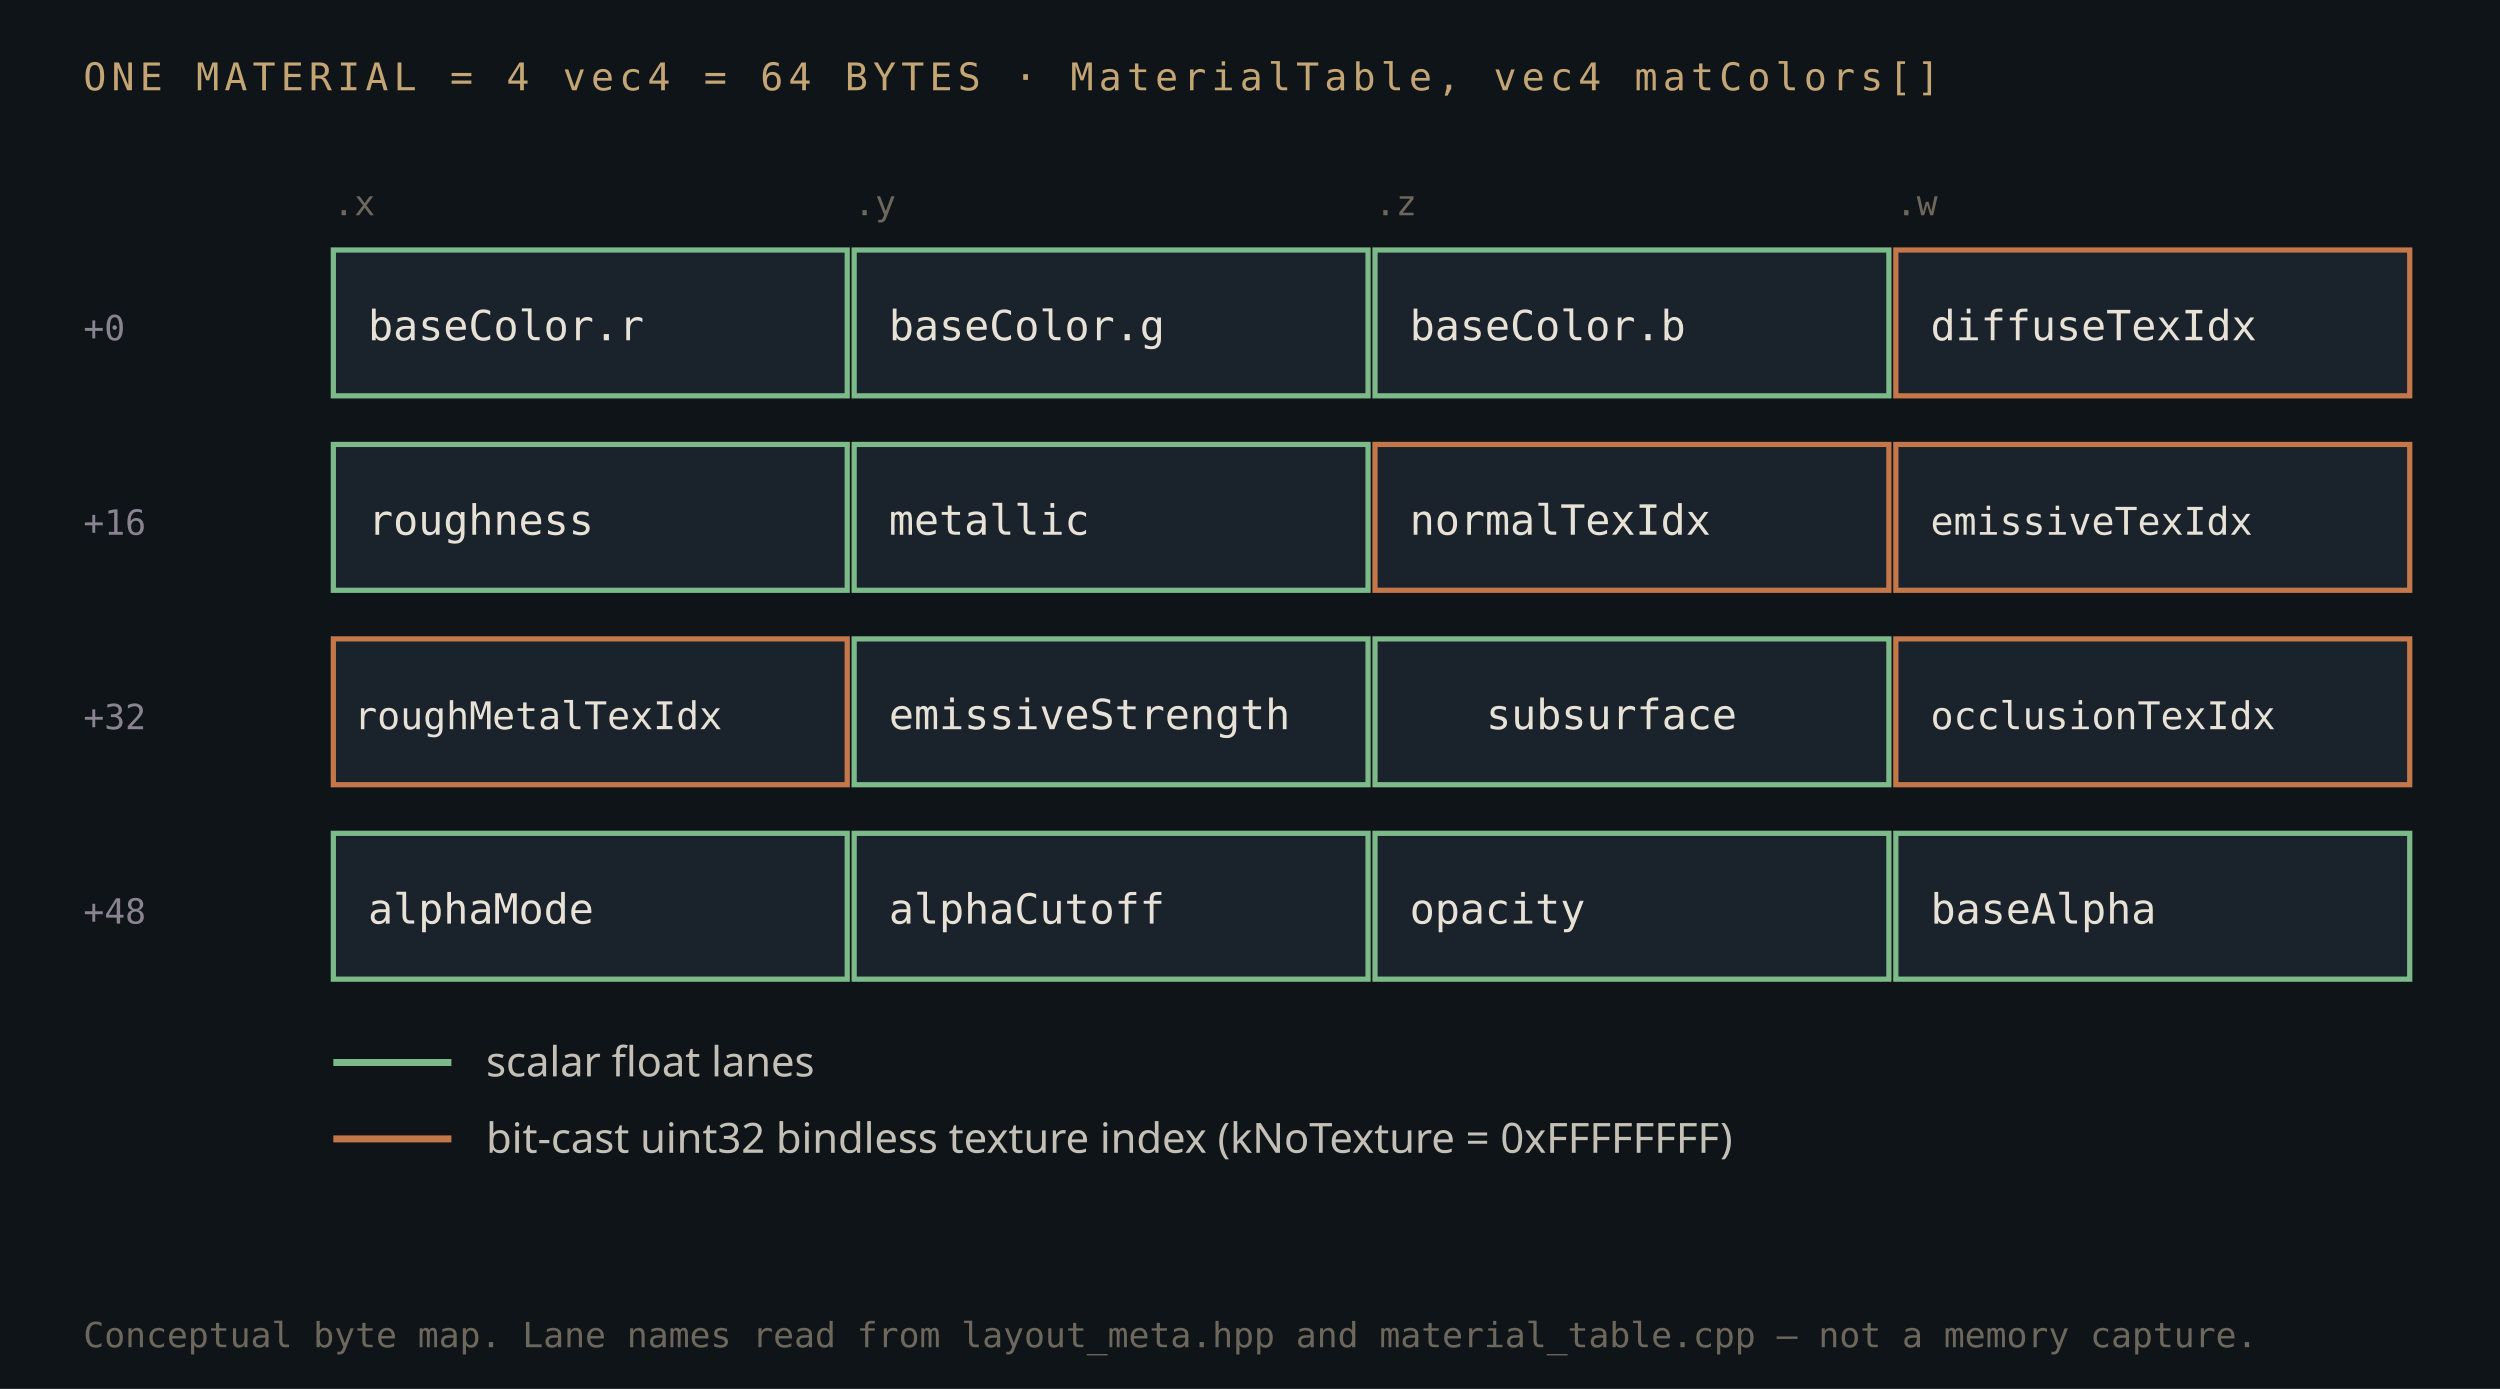
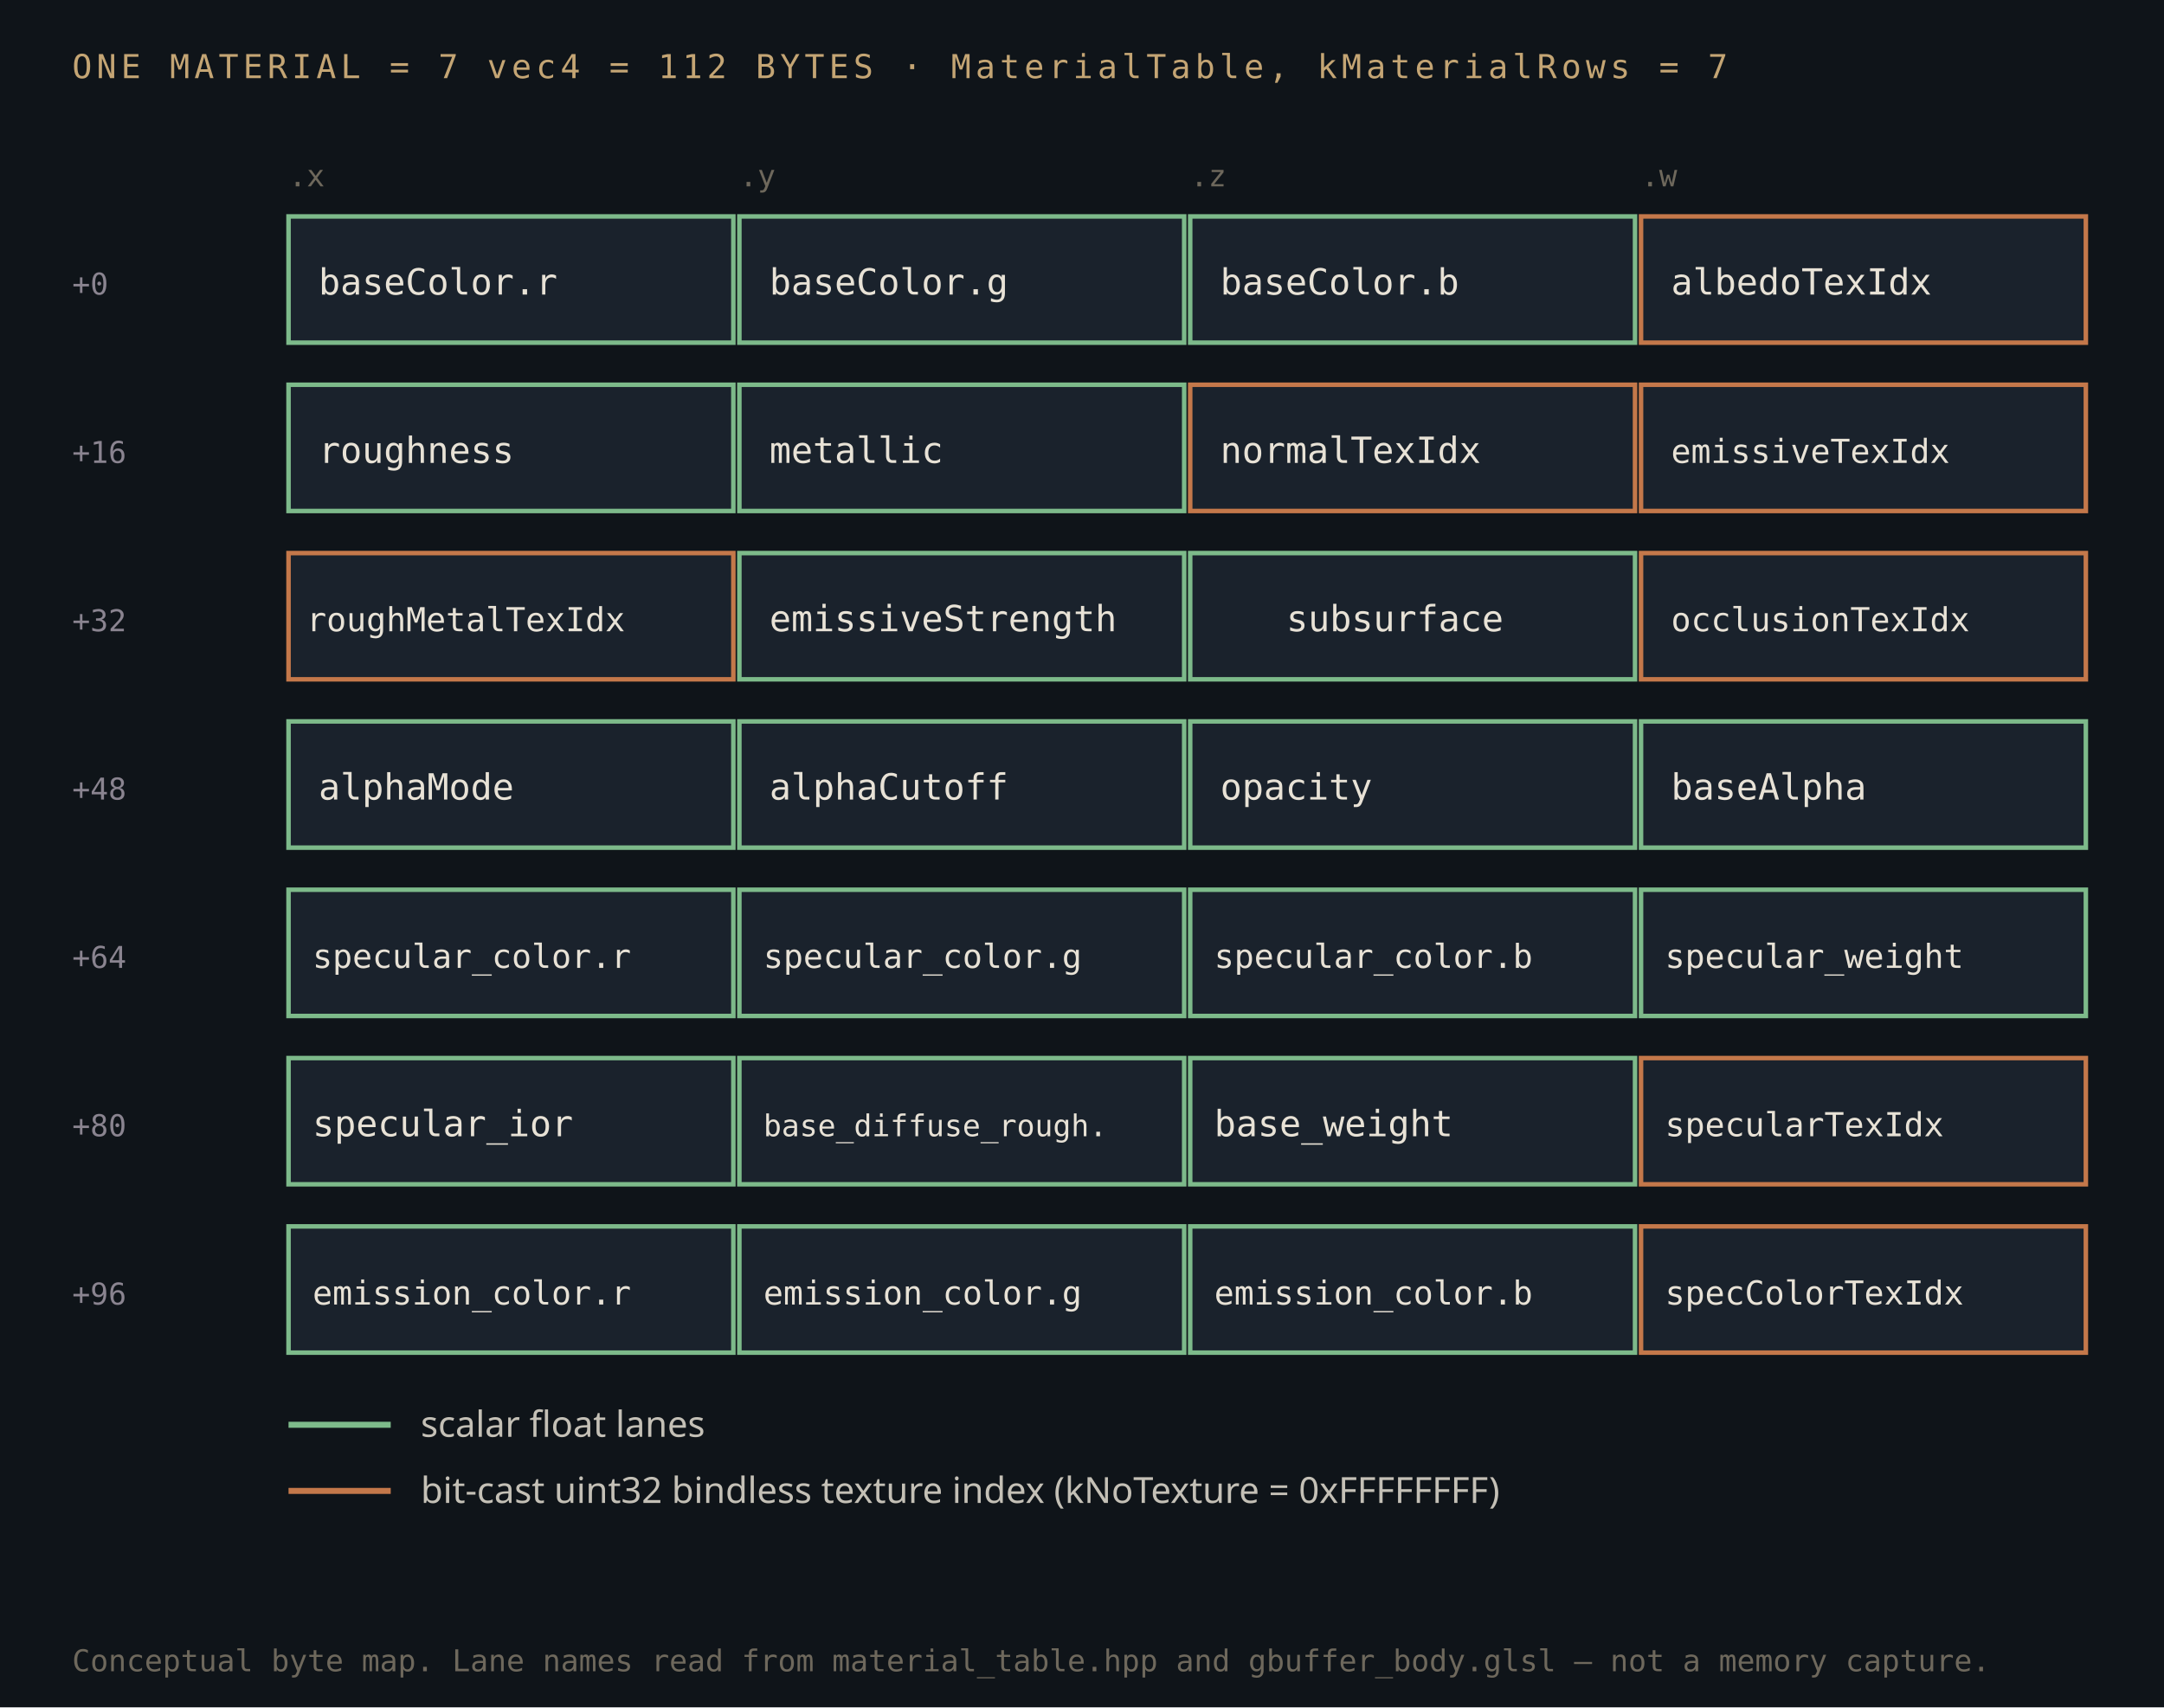
- <svg xmlns="http://www.w3.org/2000/svg" viewBox="0 0 720 400" class="unit-diagram" role="img" aria-label="Byte map of one material row: four vec4 slots, sixteen float lanes, coloured by lane kind">
+ <svg xmlns="http://www.w3.org/2000/svg" viewBox="0 0 720 568" class="unit-diagram" role="img" aria-label="Byte map of one material: seven vec4 rows, twenty-eight float lanes, coloured by lane kind">
  <rect width="100%" height="100%" fill="#0f1419" />
-   <text x="24" y="26" fill="#c4a574" font-family="IBM Plex Mono,monospace" font-size="11" letter-spacing="1.5">ONE MATERIAL = 4 vec4 = 64 BYTES  ·  MaterialTable, vec4 matColors[]</text>
+   <text x="24" y="26" fill="#c4a574" font-family="IBM Plex Mono,monospace" font-size="11" letter-spacing="1.5">ONE MATERIAL = 7 vec4 = 112 BYTES  ·  MaterialTable, kMaterialRows = 7</text>
  <text x="96" y="62" fill="#6e685c" font-family="IBM Plex Mono,monospace" font-size="10">.x</text>
  <text x="246" y="62" fill="#6e685c" font-family="IBM Plex Mono,monospace" font-size="10">.y</text>
  <text x="396" y="62" fill="#6e685c" font-family="IBM Plex Mono,monospace" font-size="10">.z</text>
  <text x="546" y="62" fill="#6e685c" font-family="IBM Plex Mono,monospace" font-size="10">.w</text>
  <text x="24" y="98" fill="#8a8490" font-family="IBM Plex Mono,monospace" font-size="10">+0</text>
  <rect x="96" y="72" width="148" height="42" fill="#1a222c" stroke="#7dba8a" stroke-width="1.5" />
  <rect x="246" y="72" width="148" height="42" fill="#1a222c" stroke="#7dba8a" stroke-width="1.5" />
  <rect x="396" y="72" width="148" height="42" fill="#1a222c" stroke="#7dba8a" stroke-width="1.5" />
  <rect x="546" y="72" width="148" height="42" fill="#1a222c" stroke="#c4784a" stroke-width="1.5" />
  <text x="106" y="98" fill="#e8e2d6" font-family="IBM Plex Mono,monospace" font-size="12">baseColor.r</text>
  <text x="256" y="98" fill="#e8e2d6" font-family="IBM Plex Mono,monospace" font-size="12">baseColor.g</text>
  <text x="406" y="98" fill="#e8e2d6" font-family="IBM Plex Mono,monospace" font-size="12">baseColor.b</text>
-   <text x="556" y="98" fill="#e8e2d6" font-family="IBM Plex Mono,monospace" font-size="12">diffuseTexIdx</text>
+   <text x="556" y="98" fill="#e8e2d6" font-family="IBM Plex Mono,monospace" font-size="12">albedoTexIdx</text>
  <text x="24" y="154" fill="#8a8490" font-family="IBM Plex Mono,monospace" font-size="10">+16</text>
  <rect x="96" y="128" width="148" height="42" fill="#1a222c" stroke="#7dba8a" stroke-width="1.5" />
  <rect x="246" y="128" width="148" height="42" fill="#1a222c" stroke="#7dba8a" stroke-width="1.5" />
  <rect x="396" y="128" width="148" height="42" fill="#1a222c" stroke="#c4784a" stroke-width="1.5" />
  <rect x="546" y="128" width="148" height="42" fill="#1a222c" stroke="#c4784a" stroke-width="1.5" />
  <text x="106" y="154" fill="#e8e2d6" font-family="IBM Plex Mono,monospace" font-size="12">roughness</text>
  <text x="256" y="154" fill="#e8e2d6" font-family="IBM Plex Mono,monospace" font-size="12">metallic</text>
  <text x="406" y="154" fill="#e8e2d6" font-family="IBM Plex Mono,monospace" font-size="12">normalTexIdx</text>
  <text x="556" y="154" fill="#e8e2d6" font-family="IBM Plex Mono,monospace" font-size="11">emissiveTexIdx</text>
  <text x="24" y="210" fill="#8a8490" font-family="IBM Plex Mono,monospace" font-size="10">+32</text>
  <rect x="96" y="184" width="148" height="42" fill="#1a222c" stroke="#c4784a" stroke-width="1.5" />
  <rect x="246" y="184" width="148" height="42" fill="#1a222c" stroke="#7dba8a" stroke-width="1.5" />
  <rect x="396" y="184" width="148" height="42" fill="#1a222c" stroke="#7dba8a" stroke-width="1.5" />
  <rect x="546" y="184" width="148" height="42" fill="#1a222c" stroke="#c4784a" stroke-width="1.5" />
  <text x="102" y="210" fill="#e8e2d6" font-family="IBM Plex Mono,monospace" font-size="11">roughMetalTexIdx</text>
  <text x="256" y="210" fill="#e8e2d6" font-family="IBM Plex Mono,monospace" font-size="12">emissiveStrength</text>
  <text x="428" y="210" fill="#e8e2d6" font-family="IBM Plex Mono,monospace" font-size="12">subsurface</text>
  <text x="556" y="210" fill="#e8e2d6" font-family="IBM Plex Mono,monospace" font-size="11">occlusionTexIdx</text>
  <text x="24" y="266" fill="#8a8490" font-family="IBM Plex Mono,monospace" font-size="10">+48</text>
  <rect x="96" y="240" width="148" height="42" fill="#1a222c" stroke="#7dba8a" stroke-width="1.5" />
  <rect x="246" y="240" width="148" height="42" fill="#1a222c" stroke="#7dba8a" stroke-width="1.5" />
  <rect x="396" y="240" width="148" height="42" fill="#1a222c" stroke="#7dba8a" stroke-width="1.5" />
  <rect x="546" y="240" width="148" height="42" fill="#1a222c" stroke="#7dba8a" stroke-width="1.5" />
  <text x="106" y="266" fill="#e8e2d6" font-family="IBM Plex Mono,monospace" font-size="12">alphaMode</text>
  <text x="256" y="266" fill="#e8e2d6" font-family="IBM Plex Mono,monospace" font-size="12">alphaCutoff</text>
  <text x="406" y="266" fill="#e8e2d6" font-family="IBM Plex Mono,monospace" font-size="12">opacity</text>
  <text x="556" y="266" fill="#e8e2d6" font-family="IBM Plex Mono,monospace" font-size="12">baseAlpha</text>
-   <line x1="96" y1="306" x2="130" y2="306" stroke="#7dba8a" stroke-width="2" />
-   <text x="140" y="310" fill="#c4c0b6" font-family="DM Sans,sans-serif" font-size="12">scalar float lanes</text>
-   <line x1="96" y1="328" x2="130" y2="328" stroke="#c4784a" stroke-width="2" />
-   <text x="140" y="332" fill="#c4c0b6" font-family="DM Sans,sans-serif" font-size="12">bit-cast uint32 bindless texture index (kNoTexture = 0xFFFFFFFF)</text>
-   <text x="24" y="388" fill="#6e685c" font-family="IBM Plex Mono,monospace" font-size="10">Conceptual byte map. Lane names read from layout_meta.hpp and material_table.cpp — not a memory capture.</text>
+   <text x="24" y="322" fill="#8a8490" font-family="IBM Plex Mono,monospace" font-size="10">+64</text>
+   <rect x="96" y="296" width="148" height="42" fill="#1a222c" stroke="#7dba8a" stroke-width="1.5" />
+   <rect x="246" y="296" width="148" height="42" fill="#1a222c" stroke="#7dba8a" stroke-width="1.5" />
+   <rect x="396" y="296" width="148" height="42" fill="#1a222c" stroke="#7dba8a" stroke-width="1.5" />
+   <rect x="546" y="296" width="148" height="42" fill="#1a222c" stroke="#7dba8a" stroke-width="1.5" />
+   <text x="104" y="322" fill="#e8e2d6" font-family="IBM Plex Mono,monospace" font-size="11">specular_color.r</text>
+   <text x="254" y="322" fill="#e8e2d6" font-family="IBM Plex Mono,monospace" font-size="11">specular_color.g</text>
+   <text x="404" y="322" fill="#e8e2d6" font-family="IBM Plex Mono,monospace" font-size="11">specular_color.b</text>
+   <text x="554" y="322" fill="#e8e2d6" font-family="IBM Plex Mono,monospace" font-size="11">specular_weight</text>
+   <text x="24" y="378" fill="#8a8490" font-family="IBM Plex Mono,monospace" font-size="10">+80</text>
+   <rect x="96" y="352" width="148" height="42" fill="#1a222c" stroke="#7dba8a" stroke-width="1.5" />
+   <rect x="246" y="352" width="148" height="42" fill="#1a222c" stroke="#7dba8a" stroke-width="1.5" />
+   <rect x="396" y="352" width="148" height="42" fill="#1a222c" stroke="#7dba8a" stroke-width="1.5" />
+   <rect x="546" y="352" width="148" height="42" fill="#1a222c" stroke="#c4784a" stroke-width="1.5" />
+   <text x="104" y="378" fill="#e8e2d6" font-family="IBM Plex Mono,monospace" font-size="12">specular_ior</text>
+   <text x="254" y="378" fill="#e8e2d6" font-family="IBM Plex Mono,monospace" font-size="10">base_diffuse_rough.</text>
+   <text x="404" y="378" fill="#e8e2d6" font-family="IBM Plex Mono,monospace" font-size="12">base_weight</text>
+   <text x="554" y="378" fill="#e8e2d6" font-family="IBM Plex Mono,monospace" font-size="11">specularTexIdx</text>
+   <text x="24" y="434" fill="#8a8490" font-family="IBM Plex Mono,monospace" font-size="10">+96</text>
+   <rect x="96" y="408" width="148" height="42" fill="#1a222c" stroke="#7dba8a" stroke-width="1.5" />
+   <rect x="246" y="408" width="148" height="42" fill="#1a222c" stroke="#7dba8a" stroke-width="1.5" />
+   <rect x="396" y="408" width="148" height="42" fill="#1a222c" stroke="#7dba8a" stroke-width="1.5" />
+   <rect x="546" y="408" width="148" height="42" fill="#1a222c" stroke="#c4784a" stroke-width="1.5" />
+   <text x="104" y="434" fill="#e8e2d6" font-family="IBM Plex Mono,monospace" font-size="11">emission_color.r</text>
+   <text x="254" y="434" fill="#e8e2d6" font-family="IBM Plex Mono,monospace" font-size="11">emission_color.g</text>
+   <text x="404" y="434" fill="#e8e2d6" font-family="IBM Plex Mono,monospace" font-size="11">emission_color.b</text>
+   <text x="554" y="434" fill="#e8e2d6" font-family="IBM Plex Mono,monospace" font-size="11">specColorTexIdx</text>
+   <line x1="96" y1="474" x2="130" y2="474" stroke="#7dba8a" stroke-width="2" />
+   <text x="140" y="478" fill="#c4c0b6" font-family="DM Sans,sans-serif" font-size="12">scalar float lanes</text>
+   <line x1="96" y1="496" x2="130" y2="496" stroke="#c4784a" stroke-width="2" />
+   <text x="140" y="500" fill="#c4c0b6" font-family="DM Sans,sans-serif" font-size="12">bit-cast uint32 bindless texture index (kNoTexture = 0xFFFFFFFF)</text>
+   <text x="24" y="556" fill="#6e685c" font-family="IBM Plex Mono,monospace" font-size="10">Conceptual byte map. Lane names read from material_table.hpp and gbuffer_body.glsl — not a memory capture.</text>
</svg>
